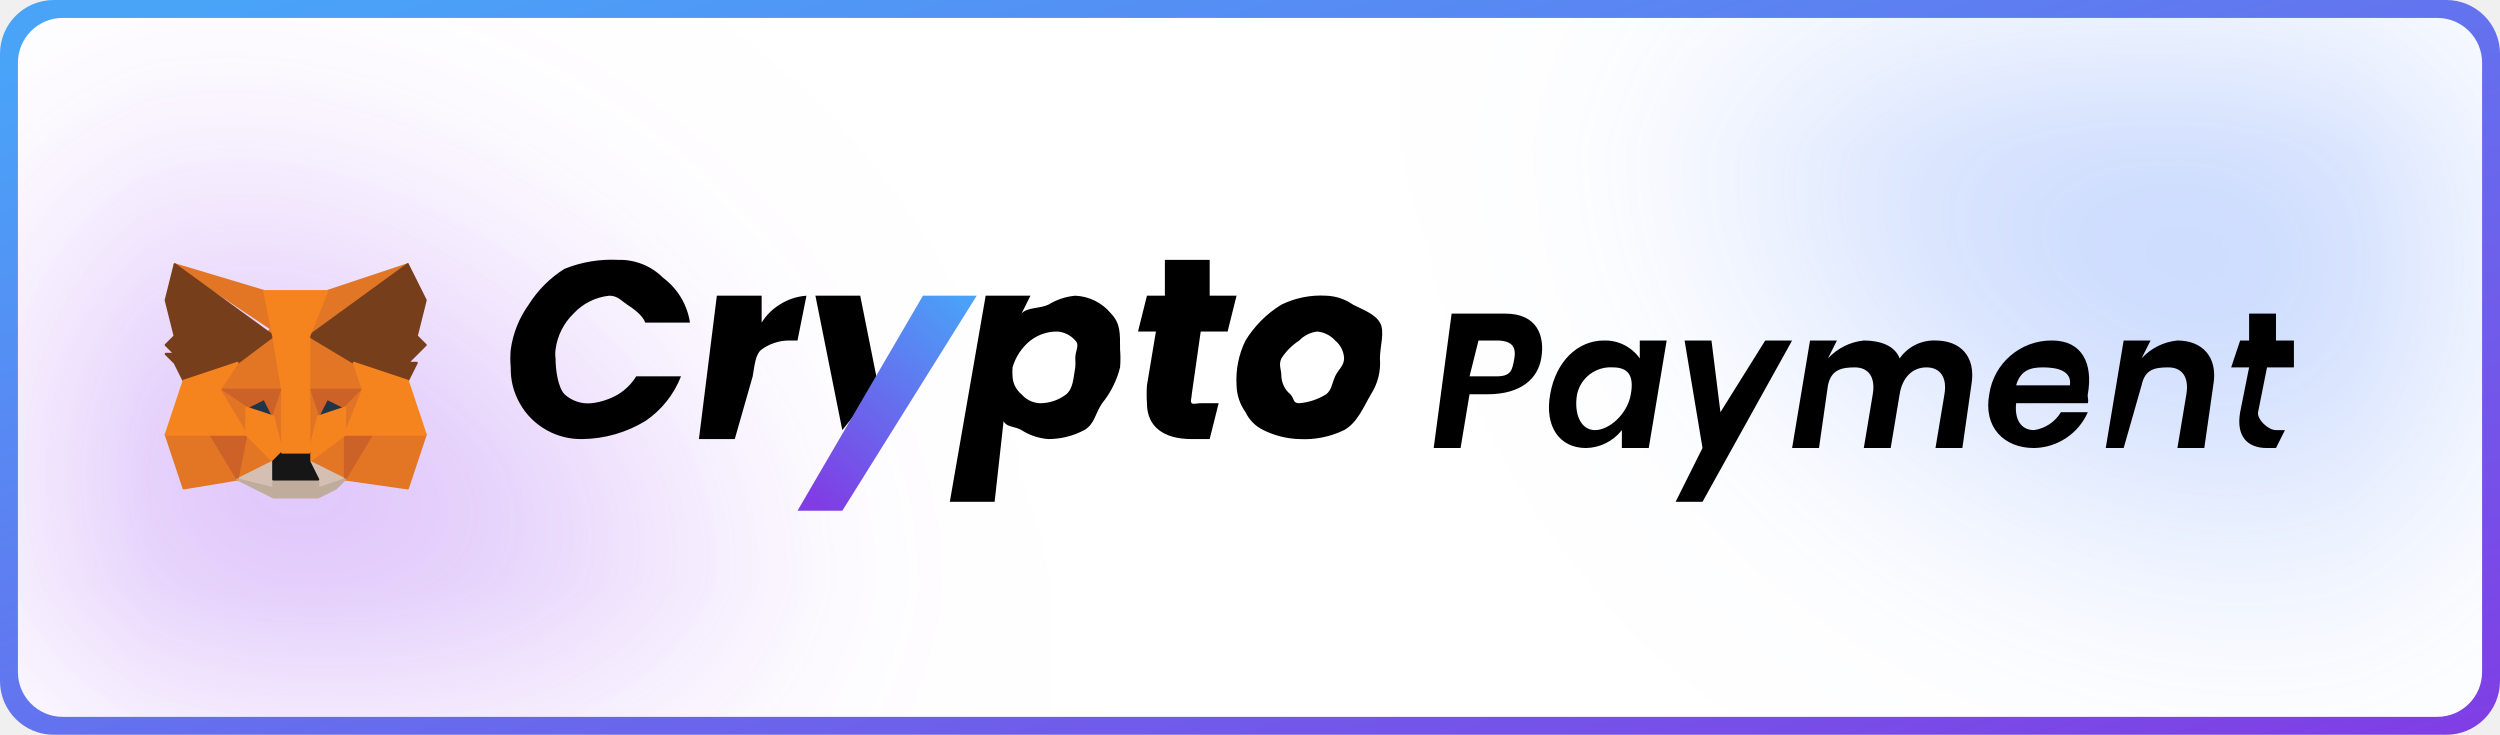
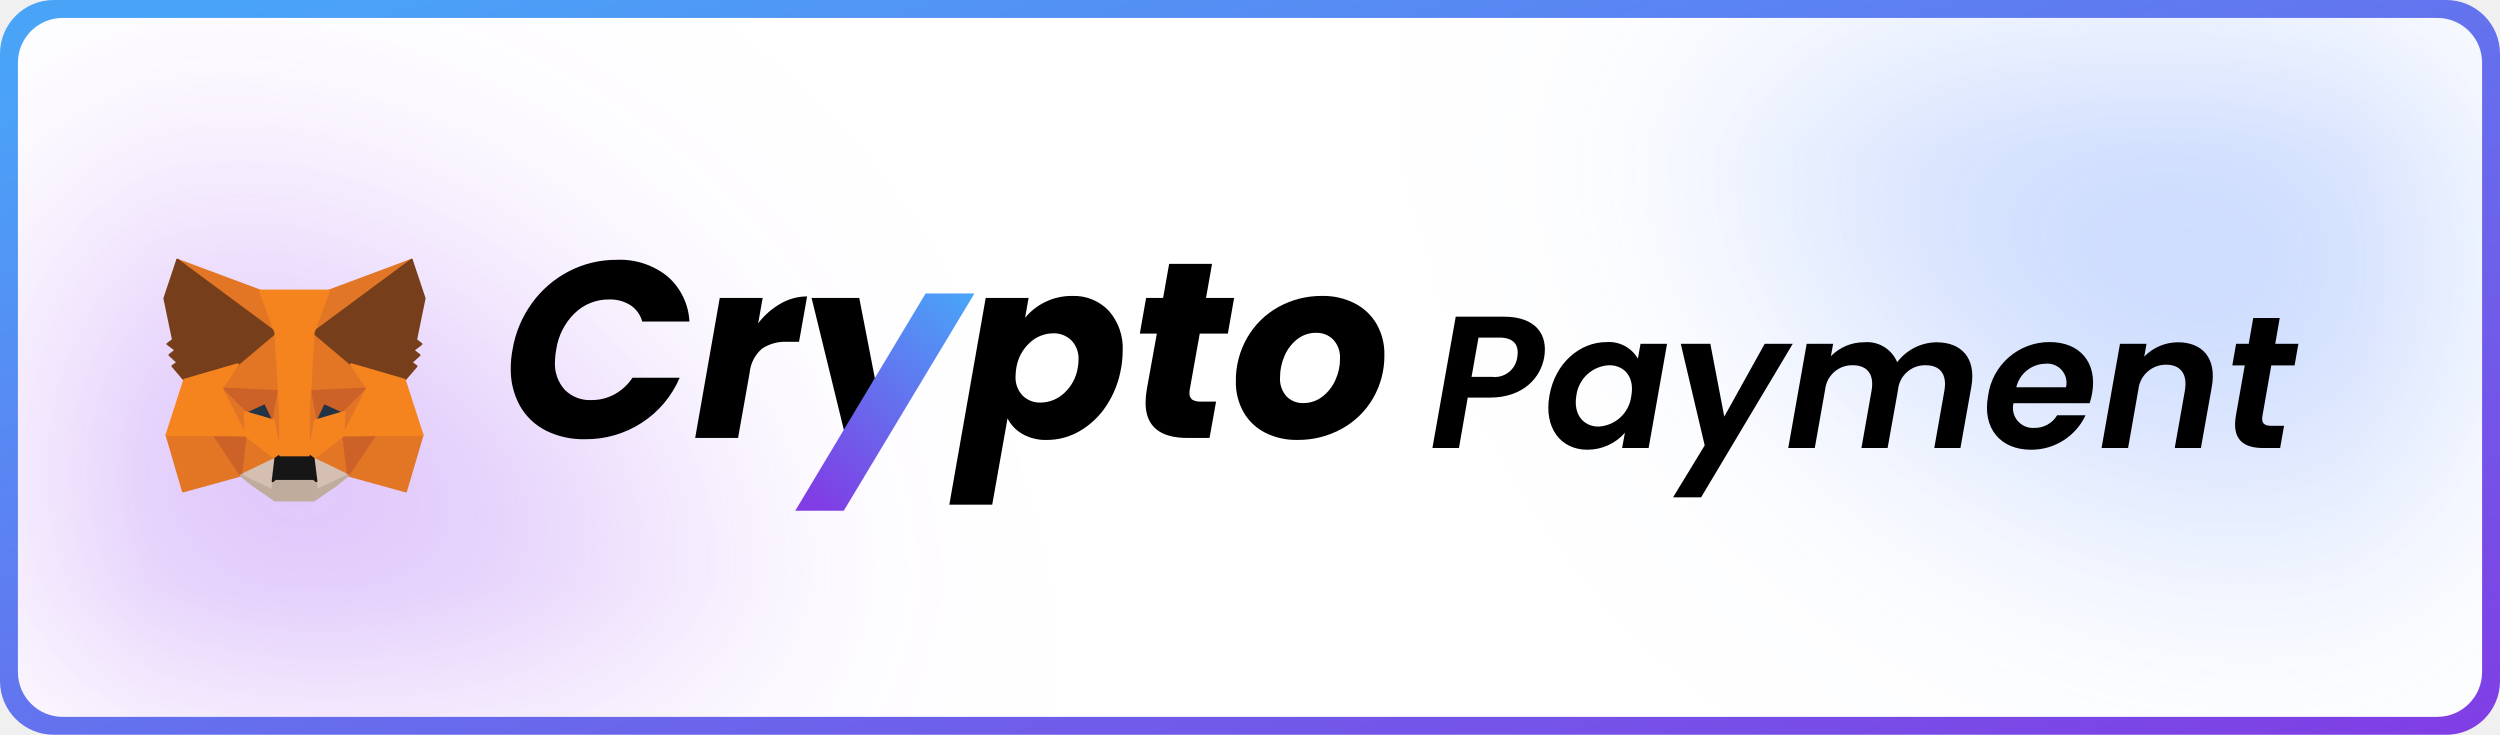
<svg xmlns="http://www.w3.org/2000/svg" xmlns:xlink="http://www.w3.org/1999/xlink" width="279" height="82" viewBox="0 0 279 82">
  <defs>
    <linearGradient id="linear-gradient" x1="0.047" y1="0.05" x2="1" y2="1" gradientUnits="objectBoundingBox">
      <stop offset="0" stop-color="#49a4f8" />
      <stop offset="1" stop-color="#803de4" />
    </linearGradient>
    <clipPath id="clip-path">
      <path id="パス_59488" data-name="パス 59488" d="M5,0H270a5,5,0,0,1,5,5V73a5,5,0,0,1-5,5H5a5,5,0,0,1-5-5V5A5,5,0,0,1,5,0Z" transform="translate(149 894)" fill="#0c0c0c" />
    </clipPath>
    <filter id="楕円形_3" x="-117.35" y="-50.5" width="272.409" height="272.409" filterUnits="userSpaceOnUse">
      <feOffset input="SourceAlpha" />
      <feGaussianBlur stdDeviation="17.5" result="blur" />
      <feFlood flood-color="#ab68f5" flood-opacity="0.569" />
      <feComposite operator="in" in2="blur" />
    </filter>
    <filter id="パス_59487" x="126.185" y="-132.166" width="257.339" height="257.339" filterUnits="userSpaceOnUse">
      <feOffset input="SourceAlpha" />
      <feGaussianBlur stdDeviation="17.5" result="blur-2" />
      <feFlood flood-color="#78a0fc" flood-opacity="0.569" />
      <feComposite operator="in" in2="blur-2" />
    </filter>
    <linearGradient id="linear-gradient-2" x1="0.916" y1="-0.033" x2="0.169" xlink:href="#linear-gradient" />
  </defs>
  <g id="グループ_68998" data-name="グループ 68998" transform="translate(-467 -445)">
    <rect id="長方形_19675" data-name="長方形 19675" width="279" height="82" rx="6" transform="translate(467 445)" fill="url(#linear-gradient)" />
    <path id="パス_59486" data-name="パス 59486" d="M5,0H270a5,5,0,0,1,5,5V73a5,5,0,0,1-5,5H5a5,5,0,0,1-5-5V5A5,5,0,0,1,5,0Z" transform="translate(469 447)" fill="#fff" />
    <g id="マスクグループ_96" data-name="マスクグループ 96" transform="translate(320 -447)" clip-path="url(#clip-path)">
      <g transform="matrix(1, 0, 0, 1, 147, 892)" filter="url(#楕円形_3)">
        <circle id="楕円形_3-2" data-name="楕円形 3" cx="61" cy="61" r="61" transform="translate(102.56 106.57) rotate(149)" fill="#fff" opacity="0.73" />
      </g>
      <g transform="matrix(1, 0, 0, 1, 147, 892)" filter="url(#パス_59487)">
        <path id="パス_59487-2" data-name="パス 59487" d="M61,0A61,61,0,1,1,0,61,61,61,0,0,1,61,0Z" transform="translate(331.02 37) rotate(163)" fill="#fff" opacity="0.73" />
      </g>
    </g>
-     <path id="パス_59542" data-name="パス 59542" d="M4.5-8l1-4h2c1.68,0,2.231.656,2,2-.231,1.3-.341,2-2,2Zm8-2c.441-2.541-.472-5-4-5h-6L.5,0h3l1-6h2C10.28-6,12.122-7.774,12.5-10Zm1,4c-.651,3.633,1.06,6,4,6a5.192,5.192,0,0,0,4-2V0h3l2-12h-3v2a4.728,4.728,0,0,0-4-2C16.539-12,14.13-9.633,13.5-6Zm9,0c-.378,2.205-2.4,4-4,4-1.575,0-2.378-1.795-2-4a3.829,3.829,0,0,1,4-3C22.1-9,22.9-8.2,22.5-6Zm8,6-3,6h3l10-18h-3l-5,8-1-8h-3Zm26,0h3l1-7c.567-3.213-1.207-5-4-5a4.666,4.666,0,0,0-4,2c-.546-1.449-2.194-2-4-2a6.323,6.323,0,0,0-4,2l1-2h-3l-2,12h3l1-7c.357-1.722,1.488-2,3-2,1.575,0,2.315,1.152,2,3l-1,6h3l1-6h0c.294-1.848,1.4-3,3-3,1.554,0,2.315,1.152,2,3Zm12-9c1.512,0,3.252.341,3,2h-6C65.983-8.659,67.051-9,68.5-9Zm5,5h-3a4.216,4.216,0,0,1-3,2c-1.491,0-2.189-1.236-2-3h8c.126-.378-.063-.664,0-1,.609-3.444-.64-6-4-6a7.011,7.011,0,0,0-7,6c-.672,3.654,1.619,6,5,6A6.67,6.67,0,0,0,73.5-4Zm10,4h3l1-7c.567-3.213-1.27-5-4-5a6.223,6.223,0,0,0-4,2l1-2h-3l-2,12h2l2-7c.378-1.785,1.446-2,3-2s2.315,1.131,2,3Zm7-4c-.462,2.667.774,4,3,4h1l1-2h-1c-.9,0-2.126-1.223-2-2l1-5h3v-3h-2v-3h-3v3h-1l-1,3h2Z" transform="translate(626.5 495)" />
+     <path id="パス_59542" data-name="パス 59542" d="M4.725-7.938,5.5-12.327h2.31c1.68,0,2.247.861,2.016,2.205A2.528,2.528,0,0,1,7.056-7.938Zm8.106-2.184c.441-2.541-.945-4.536-4.473-4.536h-5.4L.357,0H3.318L4.3-5.628H6.762C10.542-5.628,12.453-7.9,12.831-10.122Zm.588,4.263C12.768-2.226,14.7.189,17.64.189a5.557,5.557,0,0,0,4.2-1.89L21.525,0h2.961l2.058-11.634H23.583l-.294,1.659a3.731,3.731,0,0,0-3.507-1.848C16.821-11.823,14.049-9.492,13.419-5.859Zm9.135.042a3.877,3.877,0,0,1-3.675,3.423c-1.575,0-2.835-1.26-2.457-3.465A3.867,3.867,0,0,1,20.1-9.24C21.693-9.24,22.953-8.022,22.554-5.817Zm8.19,5.523L27.216,5.5h3.129L40.572-11.634H37.443L32.928-3.507l-1.554-8.127h-3.3ZM56.364,0h2.919L60.5-6.825c.567-3.213-1.092-4.977-3.885-4.977a5.589,5.589,0,0,0-4.389,2.226,3.627,3.627,0,0,0-3.7-2.226,5.149,5.149,0,0,0-3.7,1.554l.252-1.386H42.126L40.068,0h2.961L44.2-6.615A3.019,3.019,0,0,1,47.271-9.24c1.575,0,2.415.966,2.1,2.814L48.237,0h2.919l1.155-6.447v.021A3.028,3.028,0,0,1,55.419-9.24c1.554,0,2.394.966,2.079,2.814Zm12.39-9.408a2.137,2.137,0,0,1,2.31,2.625H65.52A3.4,3.4,0,0,1,68.754-9.408Zm4.494,5.754H70.077a2.883,2.883,0,0,1-2.562,1.407A2.227,2.227,0,0,1,65.205-5h8.5a8.291,8.291,0,0,0,.273-1.092c.609-3.444-1.365-5.733-4.725-5.733A6.905,6.905,0,0,0,62.37-5.817C61.7-2.163,63.777.189,67.158.189A6.67,6.67,0,0,0,73.248-3.654ZM83.2,0h2.919l1.218-6.825c.567-3.213-1.05-4.977-3.78-4.977a5.246,5.246,0,0,0-3.759,1.6l.252-1.428H77.091L75.033,0h2.961l1.155-6.573A3.085,3.085,0,0,1,82.257-9.3c1.554,0,2.394,1.008,2.079,2.877Zm6.825-3.612C89.565-.945,90.867,0,93.093,0h1.869L95.4-2.478H94.017c-.9,0-1.155-.336-1.029-1.113l.987-5.628h2.6L97-11.634H94.416l.5-2.877H91.959l-.5,2.877H90.048l-.42,2.415h1.386Z" transform="translate(626.5 495)" />
    <g id="グループ_68983" data-name="グループ 68983" transform="translate(344)">
-       <path id="交差_189" data-name="交差 189" d="M-3833.49-3190.424l4-23h5l-1,2c.6-.728,2.094-.552,3-1a6.938,6.938,0,0,1,3-1,5.475,5.475,0,0,1,4,2c1.035,1.1,1,2.114,1,4a12.009,12.009,0,0,1,0,2,10.312,10.312,0,0,1-2,4c-.821,1.223-.843,2.337-2,3a8.53,8.53,0,0,1-4,1,6.363,6.363,0,0,1-3-1c-.746-.449-1.646-.291-2-1l-1,9Zm9-18a5.947,5.947,0,0,0-2,3,5.988,5.988,0,0,0,0,1,2.71,2.71,0,0,0,1,2,2.888,2.888,0,0,0,2,1,4.8,4.8,0,0,0,3-1c.793-.7.776-1.806,1-3a5.988,5.988,0,0,0,0-1c0-.934.532-1.477,0-2a2.9,2.9,0,0,0-2-1A4.835,4.835,0,0,0-3824.49-3208.424Zm26,10a4.208,4.208,0,0,1-2-2,5.325,5.325,0,0,1-1-3,9.942,9.942,0,0,1,1-5,12.135,12.135,0,0,1,4-4,10.012,10.012,0,0,1,5-1,5.538,5.538,0,0,1,3,1c1.055.55,2.422,1.011,3,2s0,2.693,0,4a6.406,6.406,0,0,1-1,4c-.85,1.447-1.516,3.179-3,4a10.137,10.137,0,0,1-5,1A9.6,9.6,0,0,1-3798.49-3198.423Zm4-10a6.811,6.811,0,0,0-2,2c-.335.765,0,1.16,0,2a2.792,2.792,0,0,0,1,2c.486.495.235,1,1,1a6.736,6.736,0,0,0,3-1c.625-.476.655-1.244,1-2s1-1.178,1-2a2.7,2.7,0,0,0-1-2,3.038,3.038,0,0,0-2-1A3.342,3.342,0,0,0-3794.49-3208.424Zm-12,11c-3.135,0-5-1.369-5-4a14.156,14.156,0,0,1,0-2l1-6h-2l1-4h2v-4h5v4h3l-1,4h-3l-1,7c0,.336-.2.851,0,1s.552,0,1,0h2l-1,4Zm-55,0,2-16h5v3a6.2,6.2,0,0,1,2-2,6.379,6.379,0,0,1,3-1l-1,5h-1a5.253,5.253,0,0,0-3,1c-.69.513-.776,1.711-1,3l-2,7Zm-17-1a7.731,7.731,0,0,1-3-3,7.713,7.713,0,0,1-1-4,10.231,10.231,0,0,1,0-2,11.2,11.2,0,0,1,2-5,12.686,12.686,0,0,1,4-4,14.158,14.158,0,0,1,6-1,6.823,6.823,0,0,1,5,2,7.643,7.643,0,0,1,3,5h-5c-.243-.8-1.356-1.581-2-2s-1.066-1-2-1a6.343,6.343,0,0,0-4,2,6.8,6.8,0,0,0-2,4,3.539,3.539,0,0,0,0,1c0,1.306.272,3.234,1,4a3.871,3.871,0,0,0,3,1,7.563,7.563,0,0,0,3-1,6.111,6.111,0,0,0,2-2h5a10.7,10.7,0,0,1-4,5,13.853,13.853,0,0,1-7,2A7.809,7.809,0,0,1-3878.49-3198.423Zm30-15h5l2,10-4,5Z" transform="translate(4062.49 3691.424)" />
-       <path id="パス_59380" data-name="パス 59380" d="M3449.74,366.613l14-24h6l-15,24Z" transform="translate(-3237.74 135.387)" fill="url(#linear-gradient-2)" />
+       <path id="交差_189" data-name="交差 189" d="M-3833.546-3190.1l4.06-23.073h4.788l-.392,2.212a6.723,6.723,0,0,1,2.253-1.764,6.685,6.685,0,0,1,3.01-.672,5.334,5.334,0,0,1,4.074,1.651,6.276,6.276,0,0,1,1.554,4.481,11.448,11.448,0,0,1-.168,1.876,10.853,10.853,0,0,1-1.652,4.242,8.9,8.9,0,0,1-2.969,2.828,7.273,7.273,0,0,1-3.668.994,5.237,5.237,0,0,1-2.744-.672,4.2,4.2,0,0,1-1.651-1.736l-1.708,9.632Zm8.988-18.088a4.814,4.814,0,0,0-1.512,2.827,5.734,5.734,0,0,0-.084.925,2.915,2.915,0,0,0,.784,2.156,2.729,2.729,0,0,0,2.015.783,3.87,3.87,0,0,0,2.618-1.05,4.851,4.851,0,0,0,1.527-2.842,5.06,5.06,0,0,0,.084-.868,2.92,2.92,0,0,0-.8-2.184,2.773,2.773,0,0,0-2.029-.784A3.852,3.852,0,0,0-3824.559-3208.184Zm26.264,10.052a5.807,5.807,0,0,1-2.422-2.3,6.778,6.778,0,0,1-.854-3.443,9.523,9.523,0,0,1,1.26-4.844,9.087,9.087,0,0,1,3.472-3.43,9.873,9.873,0,0,1,4.928-1.246,7.662,7.662,0,0,1,3.6.825,5.973,5.973,0,0,1,2.45,2.311,6.693,6.693,0,0,1,.868,3.444,9.413,9.413,0,0,1-1.275,4.858,9.075,9.075,0,0,1-3.5,3.4,10.036,10.036,0,0,1-4.942,1.232A7.678,7.678,0,0,1-3798.294-3198.132Zm3.57-10.43a4.728,4.728,0,0,0-1.414,1.862,5.912,5.912,0,0,0-.5,2.407,2.894,2.894,0,0,0,.728,2.114,2.516,2.516,0,0,0,1.877.742,3.4,3.4,0,0,0,2.113-.714,4.754,4.754,0,0,0,1.457-1.849,5.628,5.628,0,0,0,.518-2.365,2.915,2.915,0,0,0-.756-2.156,2.58,2.58,0,0,0-1.9-.756A3.329,3.329,0,0,0-3794.725-3208.562Zm-83.873,10.177a6.878,6.878,0,0,1-2.885-2.771,8.367,8.367,0,0,1-1.008-4.172,10.838,10.838,0,0,1,.2-2.072,12.208,12.208,0,0,1,2.17-5.194,11.714,11.714,0,0,1,4.13-3.556,11.411,11.411,0,0,1,5.32-1.274,8.445,8.445,0,0,1,5.671,1.847,7.142,7.142,0,0,1,2.449,5.04h-5.264a3.22,3.22,0,0,0-1.33-1.834,4.245,4.245,0,0,0-2.367-.63,5.417,5.417,0,0,0-3.836,1.527,7.087,7.087,0,0,0-2.072,4.074,7.909,7.909,0,0,0-.141,1.373,4.327,4.327,0,0,0,1.093,3.108,3.939,3.939,0,0,0,3,1.147,5.305,5.305,0,0,0,2.563-.644,5.637,5.637,0,0,0,2-1.848h5.264a11.214,11.214,0,0,1-4.228,5.026,11.383,11.383,0,0,1-6.328,1.834A9.362,9.362,0,0,1-3878.6-3198.385Zm71.651.841q-4.7,0-4.7-3.949a9.91,9.91,0,0,1,.14-1.484l1.12-6.216h-1.9l.7-3.976h1.9l.671-3.807h4.789l-.672,3.807h3.136l-.7,3.976h-3.136l-1.12,6.272a1.921,1.921,0,0,0-.028.364.857.857,0,0,0,.295.728,1.618,1.618,0,0,0,.966.224h1.708l-.728,4.06Zm-54.963,0,2.743-15.625h4.789l-.5,2.828a8.455,8.455,0,0,1,2.506-2.2,5.927,5.927,0,0,1,2.954-.8l-.9,5.068h-1.317a4.649,4.649,0,0,0-2.828.771,4.082,4.082,0,0,0-1.372,2.7l-1.288,7.252Zm12.992-15.625h5.32l1.9,9.773-3.529,5.319Z" transform="translate(4062.49 3691.424)" />
+       <path id="パス_59380" data-name="パス 59380" d="M3449.488,366.613l14.549-24.252h5.451L3454.9,366.613Z" transform="translate(-3237.74 135.387)" fill="url(#linear-gradient-2)" />
    </g>
    <g id="グループ_68982" data-name="グループ 68982" transform="translate(214.13 357.627)">
-       <path id="パス_59385" data-name="パス 59385" d="M30.723,1.5l-11,8,2-5Z" transform="translate(267.648 115.373)" fill="#e17726" stroke="#e17726" stroke-linecap="round" stroke-linejoin="round" stroke-width="0.25" />
-       <path id="パス_59386" data-name="パス 59386" d="M2.37,1.5l12,8-2-5Z" transform="translate(270 115.373)" fill="#e27625" stroke="#e27625" stroke-linecap="round" stroke-linejoin="round" stroke-width="0.25" />
-       <path id="パス_59387" data-name="パス 59387" d="M27.4,23.589l-3,5,7,1,2-6Z" transform="translate(266.975 112.284)" fill="#e27625" stroke="#e27625" stroke-linecap="round" stroke-linejoin="round" stroke-width="0.25" />
-       <path id="パス_59388" data-name="パス 59388" d="M1.179,23.589l2,6,6-1-3-5Z" transform="translate(270.191 112.284)" fill="#e27625" stroke="#e27625" stroke-linecap="round" stroke-linejoin="round" stroke-width="0.25" />
-       <path id="パス_59389" data-name="パス 59389" d="M10.155,13.736l-2,3h7l-1-7Z" transform="translate(269.215 114.137)" fill="#e27625" stroke="#e27625" stroke-linecap="round" stroke-linejoin="round" stroke-width="0.25" />
-       <path id="パス_59390" data-name="パス 59390" d="M24.723,13.724l-5-4v7h6Z" transform="translate(267.648 114.149)" fill="#e27625" stroke="#e27625" stroke-linecap="round" stroke-linejoin="round" stroke-width="0.25" />
-       <path id="パス_59391" data-name="パス 59391" d="M10.5,28.612l4-2-3-3Z" transform="translate(268.875 112.261)" fill="#e27625" stroke="#e27625" stroke-linecap="round" stroke-linejoin="round" stroke-width="0.25" />
-       <path id="パス_59392" data-name="パス 59392" d="M19.783,26.612l4,2v-5Z" transform="translate(267.587 112.261)" fill="#e27625" stroke="#e27625" stroke-linecap="round" stroke-linejoin="round" stroke-width="0.25" />
-       <path id="パス_59393" data-name="パス 59393" d="M23.783,29.024l-4-2,1,2v1Z" transform="translate(267.587 111.849)" fill="#d5bfb2" stroke="#d5bfb2" stroke-linecap="round" stroke-linejoin="round" stroke-width="0.25" />
-       <path id="パス_59394" data-name="パス 59394" d="M10.5,29.024l4,1v-3Z" transform="translate(268.875 111.849)" fill="#d5bfb2" stroke="#d5bfb2" stroke-linecap="round" stroke-linejoin="round" stroke-width="0.25" />
-       <path id="パス_59395" data-name="パス 59395" d="M14.567,21.035l-3-1,2-1Z" transform="translate(268.804 112.838)" fill="#233447" stroke="#233447" stroke-linecap="round" stroke-linejoin="round" stroke-width="0.25" />
-       <path id="パス_59396" data-name="パス 59396" d="M20.817,21.035l1-2,2,1Z" transform="translate(267.553 112.838)" fill="#233447" stroke="#233447" stroke-linecap="round" stroke-linejoin="round" stroke-width="0.25" />
-       <path id="パス_59397" data-name="パス 59397" d="M10.018,28.589l1-5h-4Z" transform="translate(269.352 112.284)" fill="#cc6228" stroke="#cc6228" stroke-linecap="round" stroke-linejoin="round" stroke-width="0.25" />
-       <path id="パス_59398" data-name="パス 59398" d="M24.309,23.589v5l3-5Z" transform="translate(267.062 112.284)" fill="#cc6228" stroke="#cc6228" stroke-linecap="round" stroke-linejoin="round" stroke-width="0.25" />
-       <path id="パス_59399" data-name="パス 59399" d="M25.723,17.782h-6l1,3,1-2,2,1Z" transform="translate(267.648 113.091)" fill="#cc6228" stroke="#cc6228" stroke-linecap="round" stroke-linejoin="round" stroke-width="0.25" />
-       <path id="パス_59400" data-name="パス 59400" d="M11.155,19.782l2-1,1,2,1-3h-7Z" transform="translate(269.215 113.091)" fill="#cc6228" stroke="#cc6228" stroke-linecap="round" stroke-linejoin="round" stroke-width="0.25" />
-       <path id="パス_59401" data-name="パス 59401" d="M8.155,17.782l3,5v-3Z" transform="translate(269.215 113.091)" fill="#e27525" stroke="#e27525" stroke-linecap="round" stroke-linejoin="round" stroke-width="0.25" />
-       <path id="パス_59402" data-name="パス 59402" d="M24.312,19.782v3l2-5Z" transform="translate(267.058 113.091)" fill="#e27525" stroke="#e27525" stroke-linecap="round" stroke-linejoin="round" stroke-width="0.25" />
-       <path id="パス_59403" data-name="パス 59403" d="M16.076,17.829l-1,3,1,4v-7Z" transform="translate(268.294 113.044)" fill="#e27525" stroke="#e27525" stroke-linecap="round" stroke-linejoin="round" stroke-width="0.25" />
-       <path id="パス_59404" data-name="パス 59404" d="M19.672,17.829v7l1-4Z" transform="translate(267.698 113.044)" fill="#e27525" stroke="#e27525" stroke-linecap="round" stroke-linejoin="round" stroke-width="0.25" />
-       <path id="パス_59405" data-name="パス 59405" d="M20.7,21.2l-1,4v1l4-3v-3Z" transform="translate(267.673 112.673)" fill="#f5841f" stroke="#f5841f" stroke-linecap="round" stroke-linejoin="round" stroke-width="0.25" />
-       <path id="パス_59406" data-name="パス 59406" d="M11.567,20.2v3l3,3,1-1-1-4Z" transform="translate(268.804 112.673)" fill="#f5841f" stroke="#f5841f" stroke-linecap="round" stroke-linejoin="round" stroke-width="0.25" />
-       <path id="パス_59407" data-name="パス 59407" d="M19.5,30.321v-1h-5v1l-4-1,2,1,2,1h5l2-1,1-1Z" transform="translate(268.875 111.552)" fill="#c0ac9d" stroke="#c0ac9d" stroke-linecap="round" stroke-linejoin="round" stroke-width="0.25" />
-       <path id="パス_59408" data-name="パス 59408" d="M19.062,26.964v-1h-3l-1,1v2h5Z" transform="translate(268.309 111.909)" fill="#161616" stroke="#161616" stroke-linecap="round" stroke-linejoin="round" stroke-width="0.25" />
-       <path id="パス_59409" data-name="パス 59409" d="M31.783,9.5l1-4-2-4-11,8,5,3,6,2,1-2h-1l1-1h0l1-1Z" transform="translate(267.587 115.373)" fill="#763e1a" stroke="#763e1a" stroke-linecap="round" stroke-linejoin="round" stroke-width="0.25" />
-       <path id="パス_59410" data-name="パス 59410" d="M1.142,5.5l1,4-1,1,1,1h-1l1,1h0l1,2,6-2,4-3-11-8Z" transform="translate(270.228 115.373)" fill="#763e1a" stroke="#763e1a" stroke-linecap="round" stroke-linejoin="round" stroke-width="0.25" />
-       <path id="パス_59411" data-name="パス 59411" d="M31.312,16.353l-6-2,1,3-2,5h9Z" transform="translate(267.058 113.52)" fill="#f5841f" stroke="#f5841f" stroke-linecap="round" stroke-linejoin="round" stroke-width="0.25" />
-       <path id="パス_59412" data-name="パス 59412" d="M9.179,14.353l-6,2-2,6h9l-3-5Z" transform="translate(270.191 113.52)" fill="#f5841f" stroke="#f5841f" stroke-linecap="round" stroke-linejoin="round" stroke-width="0.25" />
-       <path id="パス_59413" data-name="パス 59413" d="M18.835,16.047v-6l2-5h-7l1,5,1,6v7h3v-7Z" transform="translate(268.535 114.826)" fill="#f5841f" stroke="#f5841f" stroke-linecap="round" stroke-linejoin="round" stroke-width="0.25" />
+       <path id="パス_59385" data-name="パス 59385" d="M31.158,1,19.824,9.386l2.108-4.942Z" transform="translate(267.648 115.373)" fill="#e17726" stroke="#e17726" stroke-linecap="round" stroke-linejoin="round" stroke-width="0.25" />
+       <path id="パス_59386" data-name="パス 59386" d="M2.663,1,13.9,9.464l-2.007-5.02Z" transform="translate(270 115.373)" fill="#e27625" stroke="#e27625" stroke-linecap="round" stroke-linejoin="round" stroke-width="0.25" />
+       <path id="パス_59387" data-name="パス 59387" d="M27.75,23.533,24.735,28.14l6.457,1.778,1.85-6.284Z" transform="translate(266.975 112.284)" fill="#e27625" stroke="#e27625" stroke-linecap="round" stroke-linejoin="round" stroke-width="0.25" />
+       <path id="パス_59388" data-name="パス 59388" d="M1.273,23.634l1.838,6.284L9.557,28.14l-3-4.607Z" transform="translate(270.191 112.284)" fill="#e27625" stroke="#e27625" stroke-linecap="round" stroke-linejoin="round" stroke-width="0.25" />
+       <path id="パス_59389" data-name="パス 59389" d="M10.185,13.9,8.392,16.6l6.39.291-.213-6.877Z" transform="translate(269.215 114.137)" fill="#e27625" stroke="#e27625" stroke-linecap="round" stroke-linejoin="round" stroke-width="0.25" />
+       <path id="パス_59390" data-name="パス 59390" d="M24.42,13.886,19.97,9.928l-.146,6.955,6.39-.291Z" transform="translate(267.648 114.149)" fill="#e27625" stroke="#e27625" stroke-linecap="round" stroke-linejoin="round" stroke-width="0.25" />
+       <path id="パス_59391" data-name="パス 59391" d="M10.873,28.163,14.741,26.3,11.411,23.7Z" transform="translate(268.875 112.261)" fill="#e27625" stroke="#e27625" stroke-linecap="round" stroke-linejoin="round" stroke-width="0.25" />
+       <path id="パス_59392" data-name="パス 59392" d="M20.266,26.3l3.856,1.867L23.6,23.7Z" transform="translate(267.587 112.261)" fill="#e27625" stroke="#e27625" stroke-linecap="round" stroke-linejoin="round" stroke-width="0.25" />
+       <path id="パス_59393" data-name="パス 59393" d="M24.122,28.576l-3.856-1.867.314,2.5-.034,1.062Z" transform="translate(267.587 111.849)" fill="#d5bfb2" stroke="#d5bfb2" stroke-linecap="round" stroke-linejoin="round" stroke-width="0.25" />
+       <path id="パス_59394" data-name="パス 59394" d="M10.873,28.576l3.587,1.7-.022-1.062.3-2.5Z" transform="translate(268.875 111.849)" fill="#d5bfb2" stroke="#d5bfb2" stroke-linecap="round" stroke-linejoin="round" stroke-width="0.25" />
+       <path id="パス_59395" data-name="パス 59395" d="M14.6,21.47l-3.206-.939,2.264-1.04Z" transform="translate(268.804 112.838)" fill="#233447" stroke="#233447" stroke-linecap="round" stroke-linejoin="round" stroke-width="0.25" />
+       <path id="パス_59396" data-name="パス 59396" d="M20.513,21.47l.942-1.979,2.276,1.04Z" transform="translate(267.553 112.838)" fill="#233447" stroke="#233447" stroke-linecap="round" stroke-linejoin="round" stroke-width="0.25" />
+       <path id="パス_59397" data-name="パス 59397" d="M10.4,28.14l.561-4.607-3.565.1Z" transform="translate(269.352 112.284)" fill="#cc6228" stroke="#cc6228" stroke-linecap="round" stroke-linejoin="round" stroke-width="0.25" />
+       <path id="パス_59398" data-name="パス 59398" d="M24.1,23.533l.549,4.607,3.016-4.506Z" transform="translate(267.062 112.284)" fill="#cc6228" stroke="#cc6228" stroke-linecap="round" stroke-linejoin="round" stroke-width="0.25" />
+       <path id="パス_59399" data-name="パス 59399" d="M26.214,17.651l-6.39.291.594,3.276.942-1.979,2.276,1.04Z" transform="translate(267.648 113.091)" fill="#cc6228" stroke="#cc6228" stroke-linecap="round" stroke-linejoin="round" stroke-width="0.25" />
+       <path id="パス_59400" data-name="パス 59400" d="M10.981,20.278l2.264-1.04.942,1.979.594-3.276-6.39-.291Z" transform="translate(269.215 113.091)" fill="#cc6228" stroke="#cc6228" stroke-linecap="round" stroke-linejoin="round" stroke-width="0.25" />
+       <path id="パス_59401" data-name="パス 59401" d="M8.392,17.651l2.679,5.222-.09-2.594Z" transform="translate(269.215 113.091)" fill="#e27525" stroke="#e27525" stroke-linecap="round" stroke-linejoin="round" stroke-width="0.25" />
+       <path id="パス_59402" data-name="パス 59402" d="M24.225,20.278l-.1,2.594L26.8,17.651Z" transform="translate(267.058 113.091)" fill="#e27525" stroke="#e27525" stroke-linecap="round" stroke-linejoin="round" stroke-width="0.25" />
+       <path id="パス_59403" data-name="パス 59403" d="M15.7,17.987l-.594,3.276.751,3.869.168-5.1Z" transform="translate(268.294 113.044)" fill="#e27525" stroke="#e27525" stroke-linecap="round" stroke-linejoin="round" stroke-width="0.25" />
+       <path id="パス_59404" data-name="パス 59404" d="M19.774,17.987l-.314,2.035.157,5.11.751-3.869Z" transform="translate(267.698 113.044)" fill="#e27525" stroke="#e27525" stroke-linecap="round" stroke-linejoin="round" stroke-width="0.25" />
+       <path id="パス_59405" data-name="パス 59405" d="M20.393,21.635,19.642,25.5l.538.38L23.51,23.29l.1-2.594Z" transform="translate(267.673 112.673)" fill="#f5841f" stroke="#f5841f" stroke-linecap="round" stroke-linejoin="round" stroke-width="0.25" />
+       <path id="パス_59406" data-name="パス 59406" d="M11.393,20.7l.09,2.594,3.329,2.594.538-.38L14.6,21.635Z" transform="translate(268.804 112.673)" fill="#f5841f" stroke="#f5841f" stroke-linecap="round" stroke-linejoin="round" stroke-width="0.25" />
+       <path id="パス_59407" data-name="パス 59407" d="M19.259,30.572l.034-1.062L19,29.263H14.718l-.28.246.022,1.062-3.587-1.7L12.129,29.9l2.545,1.756h4.361L21.59,29.9l1.244-1.029Z" transform="translate(268.875 111.552)" fill="#c0ac9d" stroke="#c0ac9d" stroke-linecap="round" stroke-linejoin="round" stroke-width="0.25" />
+       <path id="パス_59408" data-name="パス 59408" d="M19.545,26.648l-.538-.38H15.845l-.538.38-.3,2.5.28-.246h4.282l.291.246Z" transform="translate(268.309 111.909)" fill="#161616" stroke="#161616" stroke-linecap="round" stroke-linejoin="round" stroke-width="0.25" />
+       <path id="パス_59409" data-name="パス 59409" d="M31.7,9.934,32.653,5.3,31.218,1,20.266,9.107l4.215,3.556L30.434,14.4l1.312-1.532-.572-.414.908-.827-.695-.537.908-.693Z" transform="translate(267.587 115.373)" fill="#763e1a" stroke="#763e1a" stroke-linecap="round" stroke-linejoin="round" stroke-width="0.25" />
+       <path id="パス_59410" data-name="パス 59410" d="M1,5.3l.964,4.629-.617.458.919.693-.7.537.908.827-.572.414L3.22,14.4l5.953-1.733,4.215-3.556L2.435,1Z" transform="translate(270.228 115.373)" fill="#763e1a" stroke="#763e1a" stroke-linecap="round" stroke-linejoin="round" stroke-width="0.25" />
+       <path id="パス_59411" data-name="パス 59411" d="M30.963,16.248,25.01,14.515,26.8,17.221l-2.679,5.222,3.542-.045h5.291Z" transform="translate(267.058 113.52)" fill="#f5841f" stroke="#f5841f" stroke-linecap="round" stroke-linejoin="round" stroke-width="0.25" />
+       <path id="パス_59412" data-name="パス 59412" d="M9.21,14.515,3.257,16.248,1.273,22.4h5.28l3.542.045L7.416,17.221Z" transform="translate(270.191 113.52)" fill="#f5841f" stroke="#f5841f" stroke-linecap="round" stroke-linejoin="round" stroke-width="0.25" />
+       <path id="パス_59413" data-name="パス 59413" d="M18.937,16.206l.381-6.552,1.726-4.663h-7.69l1.726,4.663.381,6.552.146,2.057.011,5.088H18.78l.011-5.088Z" transform="translate(268.535 114.826)" fill="#f5841f" stroke="#f5841f" stroke-linecap="round" stroke-linejoin="round" stroke-width="0.25" />
    </g>
  </g>
</svg>
